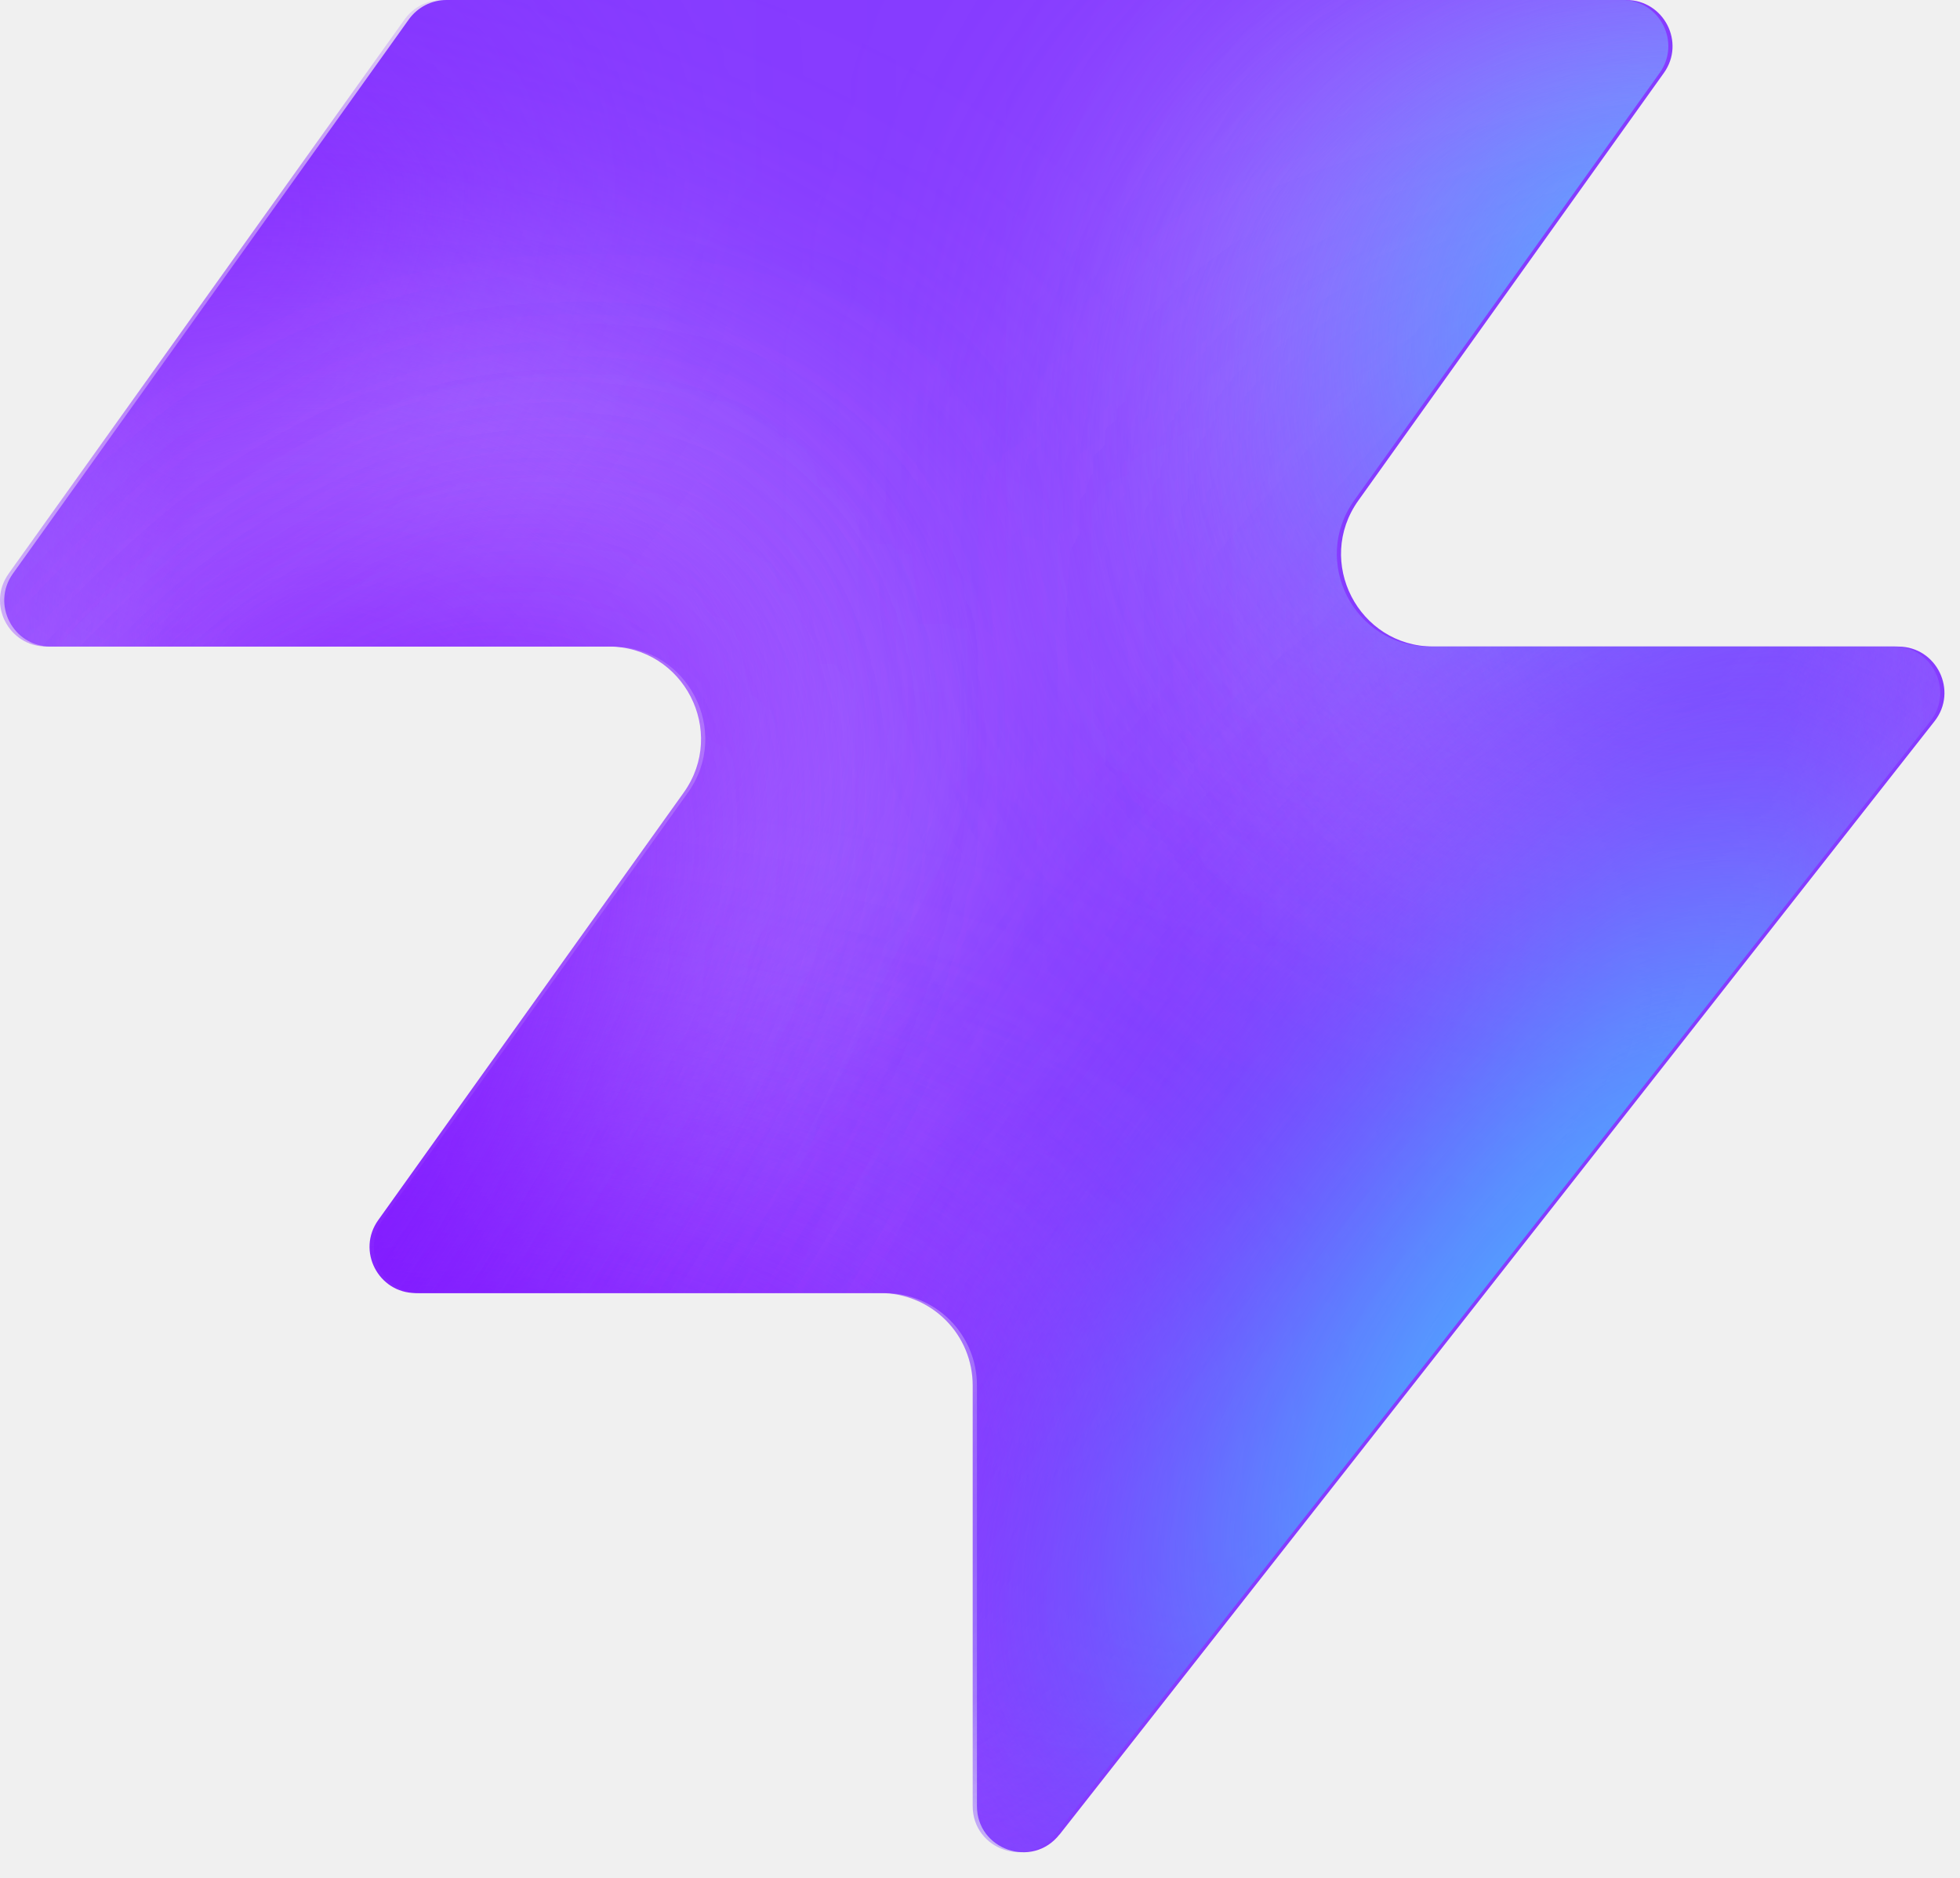
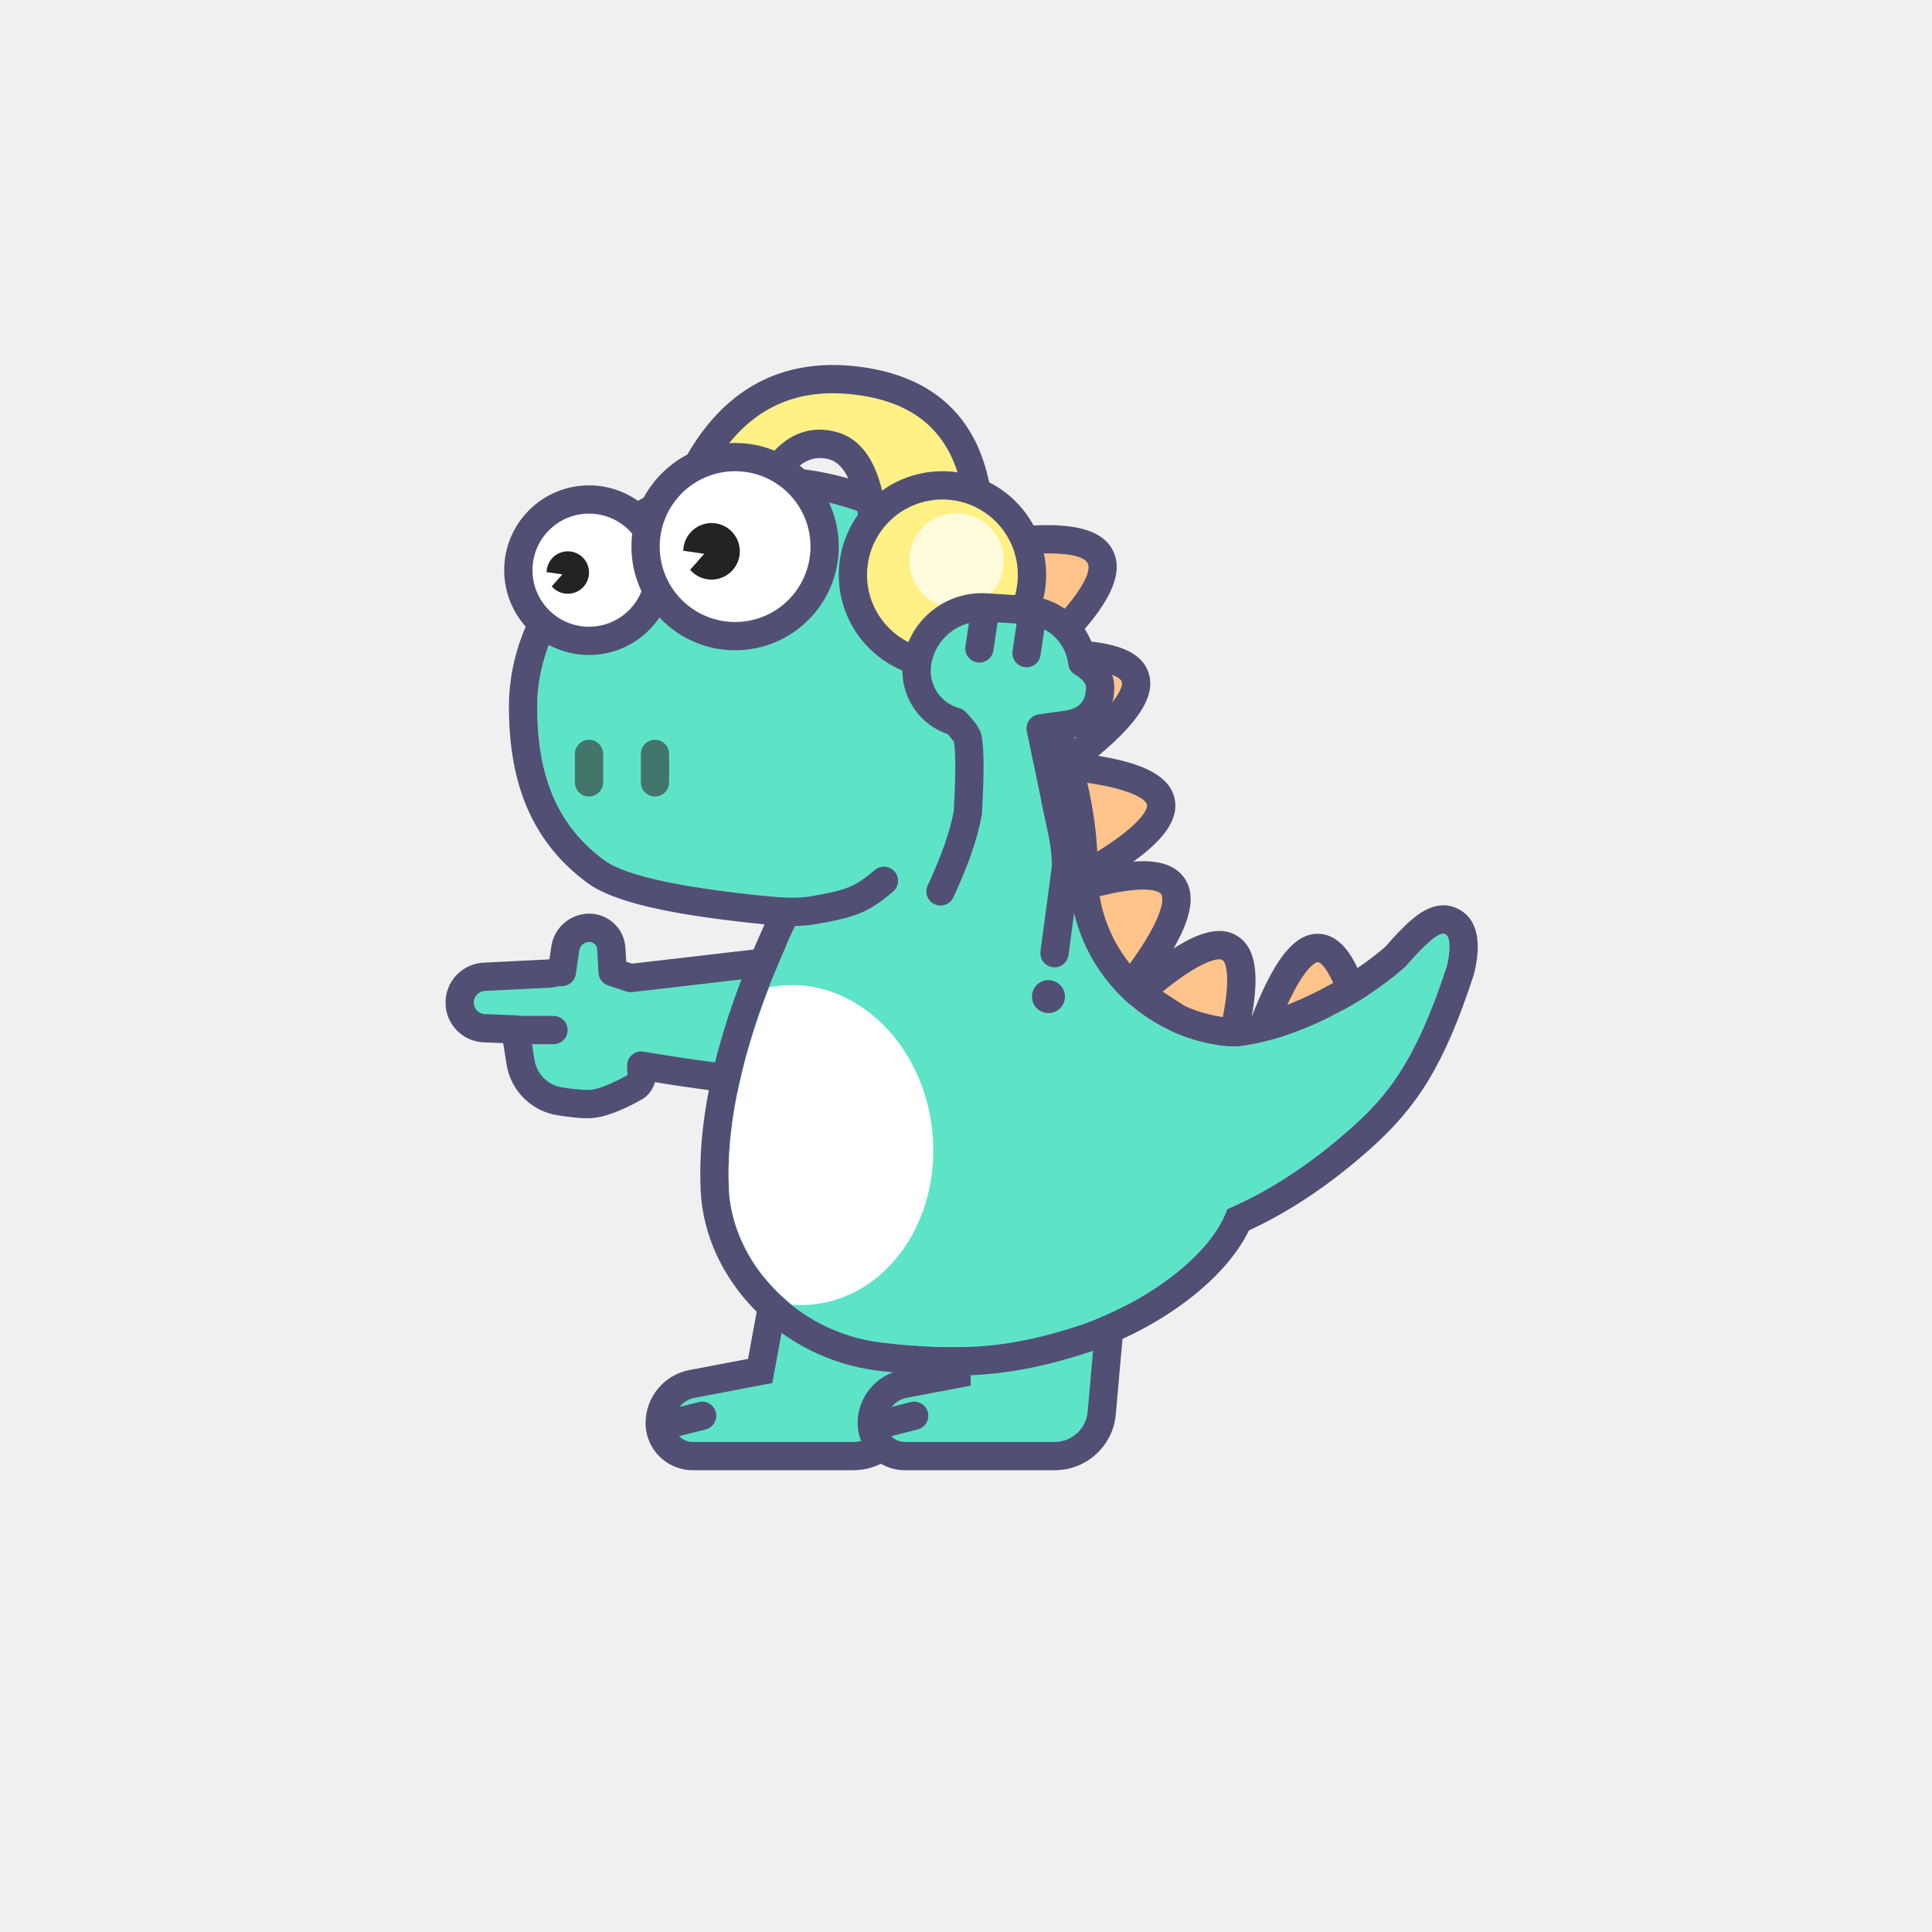
- <svg xmlns="http://www.w3.org/2000/svg" width="48" height="46" fill="none" viewBox="0 0 48 46">
-   <path fill="#863bff" d="M25.946 44.938c-.664.845-2.021.375-2.021-.698V33.937a2.26 2.26 0 0 0-2.262-2.262H10.287c-.92 0-1.456-1.04-.92-1.788l7.48-10.471c1.07-1.497 0-3.578-1.842-3.578H1.237c-.92 0-1.456-1.04-.92-1.788L10.013.474c.214-.297.556-.474.92-.474h28.894c.92 0 1.456 1.04.92 1.788l-7.48 10.471c-1.07 1.498 0 3.579 1.842 3.579h11.377c.943 0 1.473 1.088.89 1.83L25.947 44.94z" style="fill:#863bff;fill:color(display-p3 .525 .23 1);fill-opacity:1" />
-   <mask id="a" width="48" height="46" x="0" y="0" maskUnits="userSpaceOnUse" style="mask-type:alpha">
-     <path fill="#000" d="M25.842 44.938c-.664.844-2.021.375-2.021-.698V33.937a2.26 2.26 0 0 0-2.262-2.262H10.183c-.92 0-1.456-1.04-.92-1.788l7.48-10.471c1.07-1.498 0-3.579-1.842-3.579H1.133c-.92 0-1.456-1.04-.92-1.787L9.91.473c.214-.297.556-.474.92-.474h28.894c.92 0 1.456 1.04.92 1.788l-7.48 10.471c-1.07 1.498 0 3.578 1.842 3.578h11.377c.943 0 1.473 1.088.89 1.832L25.843 44.94z" style="fill:#000;fill-opacity:1" />
-   </mask>
-   <g mask="url(#a)">
-     <g filter="url(#b)">
-       <ellipse cx="5.508" cy="14.704" fill="#ede6ff" rx="5.508" ry="14.704" style="fill:#ede6ff;fill:color(display-p3 .927 .903 1);fill-opacity:1" transform="matrix(.00324 1 1 -.00324 -4.47 31.516)" />
-     </g>
-     <g filter="url(#c)">
-       <ellipse cx="10.399" cy="29.851" fill="#ede6ff" rx="10.399" ry="29.851" style="fill:#ede6ff;fill:color(display-p3 .927 .903 1);fill-opacity:1" transform="matrix(.00324 1 1 -.00324 -39.328 7.883)" />
-     </g>
-     <g filter="url(#d)">
-       <ellipse cx="5.508" cy="30.487" fill="#7e14ff" rx="5.508" ry="30.487" style="fill:#7e14ff;fill:color(display-p3 .492 .077 1);fill-opacity:1" transform="rotate(89.814 -25.913 -14.639)scale(1 -1)" />
-     </g>
-     <g filter="url(#e)">
-       <ellipse cx="5.508" cy="30.599" fill="#7e14ff" rx="5.508" ry="30.599" style="fill:#7e14ff;fill:color(display-p3 .492 .077 1);fill-opacity:1" transform="rotate(89.814 -32.644 -3.334)scale(1 -1)" />
-     </g>
-     <g filter="url(#f)">
-       <ellipse cx="5.508" cy="30.599" fill="#7e14ff" rx="5.508" ry="30.599" style="fill:#7e14ff;fill:color(display-p3 .492 .077 1);fill-opacity:1" transform="matrix(.00324 1 1 -.00324 -34.34 30.47)" />
-     </g>
-     <g filter="url(#g)">
-       <ellipse cx="14.072" cy="22.078" fill="#ede6ff" rx="14.072" ry="22.078" style="fill:#ede6ff;fill:color(display-p3 .927 .903 1);fill-opacity:1" transform="rotate(93.35 24.506 48.493)scale(-1 1)" />
-     </g>
-     <g filter="url(#h)">
-       <ellipse cx="3.47" cy="21.501" fill="#7e14ff" rx="3.47" ry="21.501" style="fill:#7e14ff;fill:color(display-p3 .492 .077 1);fill-opacity:1" transform="rotate(89.009 28.708 47.59)scale(-1 1)" />
-     </g>
-     <g filter="url(#i)">
-       <ellipse cx="3.47" cy="21.501" fill="#7e14ff" rx="3.47" ry="21.501" style="fill:#7e14ff;fill:color(display-p3 .492 .077 1);fill-opacity:1" transform="rotate(89.009 28.708 47.59)scale(-1 1)" />
-     </g>
-     <g filter="url(#j)">
-       <ellipse cx=".387" cy="8.972" fill="#7e14ff" rx="4.407" ry="29.108" style="fill:#7e14ff;fill:color(display-p3 .492 .077 1);fill-opacity:1" transform="rotate(39.51 .387 8.972)" />
-     </g>
-     <g filter="url(#k)">
-       <ellipse cx="47.523" cy="-6.092" fill="#7e14ff" rx="4.407" ry="29.108" style="fill:#7e14ff;fill:color(display-p3 .492 .077 1);fill-opacity:1" transform="rotate(37.892 47.523 -6.092)" />
-     </g>
-     <g filter="url(#l)">
-       <ellipse cx="41.412" cy="6.333" fill="#47bfff" rx="5.971" ry="9.665" style="fill:#47bfff;fill:color(display-p3 .28 .748 1);fill-opacity:1" transform="rotate(37.892 41.412 6.333)" />
-     </g>
-     <g filter="url(#m)">
-       <ellipse cx="-1.879" cy="38.332" fill="#7e14ff" rx="4.407" ry="29.108" style="fill:#7e14ff;fill:color(display-p3 .492 .077 1);fill-opacity:1" transform="rotate(37.892 -1.88 38.332)" />
-     </g>
-     <g filter="url(#n)">
-       <ellipse cx="-1.879" cy="38.332" fill="#7e14ff" rx="4.407" ry="29.108" style="fill:#7e14ff;fill:color(display-p3 .492 .077 1);fill-opacity:1" transform="rotate(37.892 -1.88 38.332)" />
-     </g>
-     <g filter="url(#o)">
-       <ellipse cx="35.651" cy="29.907" fill="#7e14ff" rx="4.407" ry="29.108" style="fill:#7e14ff;fill:color(display-p3 .492 .077 1);fill-opacity:1" transform="rotate(37.892 35.651 29.907)" />
-     </g>
-     <g filter="url(#p)">
-       <ellipse cx="38.418" cy="32.4" fill="#47bfff" rx="5.971" ry="15.297" style="fill:#47bfff;fill:color(display-p3 .28 .748 1);fill-opacity:1" transform="rotate(37.892 38.418 32.4)" />
-     </g>
-   </g>
-   <defs>
-     <filter id="b" width="60.045" height="41.654" x="-19.77" y="16.149" color-interpolation-filters="sRGB" filterUnits="userSpaceOnUse">
-       <feFlood flood-opacity="0" result="BackgroundImageFix" />
-       <feBlend in="SourceGraphic" in2="BackgroundImageFix" result="shape" />
-       <feGaussianBlur result="effect1_foregroundBlur_2002_17158" stdDeviation="7.659" />
-     </filter>
-     <filter id="c" width="90.34" height="51.437" x="-54.613" y="-7.533" color-interpolation-filters="sRGB" filterUnits="userSpaceOnUse">
-       <feFlood flood-opacity="0" result="BackgroundImageFix" />
-       <feBlend in="SourceGraphic" in2="BackgroundImageFix" result="shape" />
-       <feGaussianBlur result="effect1_foregroundBlur_2002_17158" stdDeviation="7.659" />
-     </filter>
-     <filter id="d" width="79.355" height="29.4" x="-49.64" y="2.03" color-interpolation-filters="sRGB" filterUnits="userSpaceOnUse">
-       <feFlood flood-opacity="0" result="BackgroundImageFix" />
-       <feBlend in="SourceGraphic" in2="BackgroundImageFix" result="shape" />
-       <feGaussianBlur result="effect1_foregroundBlur_2002_17158" stdDeviation="4.596" />
-     </filter>
-     <filter id="e" width="79.579" height="29.4" x="-45.045" y="20.029" color-interpolation-filters="sRGB" filterUnits="userSpaceOnUse">
-       <feFlood flood-opacity="0" result="BackgroundImageFix" />
-       <feBlend in="SourceGraphic" in2="BackgroundImageFix" result="shape" />
-       <feGaussianBlur result="effect1_foregroundBlur_2002_17158" stdDeviation="4.596" />
-     </filter>
-     <filter id="f" width="79.579" height="29.4" x="-43.513" y="21.178" color-interpolation-filters="sRGB" filterUnits="userSpaceOnUse">
-       <feFlood flood-opacity="0" result="BackgroundImageFix" />
-       <feBlend in="SourceGraphic" in2="BackgroundImageFix" result="shape" />
-       <feGaussianBlur result="effect1_foregroundBlur_2002_17158" stdDeviation="4.596" />
-     </filter>
-     <filter id="g" width="74.749" height="58.852" x="15.756" y="-17.901" color-interpolation-filters="sRGB" filterUnits="userSpaceOnUse">
-       <feFlood flood-opacity="0" result="BackgroundImageFix" />
-       <feBlend in="SourceGraphic" in2="BackgroundImageFix" result="shape" />
-       <feGaussianBlur result="effect1_foregroundBlur_2002_17158" stdDeviation="7.659" />
-     </filter>
-     <filter id="h" width="61.377" height="25.362" x="23.548" y="2.284" color-interpolation-filters="sRGB" filterUnits="userSpaceOnUse">
-       <feFlood flood-opacity="0" result="BackgroundImageFix" />
-       <feBlend in="SourceGraphic" in2="BackgroundImageFix" result="shape" />
-       <feGaussianBlur result="effect1_foregroundBlur_2002_17158" stdDeviation="4.596" />
-     </filter>
-     <filter id="i" width="61.377" height="25.362" x="23.548" y="2.284" color-interpolation-filters="sRGB" filterUnits="userSpaceOnUse">
-       <feFlood flood-opacity="0" result="BackgroundImageFix" />
-       <feBlend in="SourceGraphic" in2="BackgroundImageFix" result="shape" />
-       <feGaussianBlur result="effect1_foregroundBlur_2002_17158" stdDeviation="4.596" />
-     </filter>
-     <filter id="j" width="56.045" height="63.649" x="-27.636" y="-22.853" color-interpolation-filters="sRGB" filterUnits="userSpaceOnUse">
-       <feFlood flood-opacity="0" result="BackgroundImageFix" />
-       <feBlend in="SourceGraphic" in2="BackgroundImageFix" result="shape" />
-       <feGaussianBlur result="effect1_foregroundBlur_2002_17158" stdDeviation="4.596" />
-     </filter>
-     <filter id="k" width="54.814" height="64.646" x="20.116" y="-38.415" color-interpolation-filters="sRGB" filterUnits="userSpaceOnUse">
-       <feFlood flood-opacity="0" result="BackgroundImageFix" />
-       <feBlend in="SourceGraphic" in2="BackgroundImageFix" result="shape" />
-       <feGaussianBlur result="effect1_foregroundBlur_2002_17158" stdDeviation="4.596" />
-     </filter>
-     <filter id="l" width="33.541" height="35.313" x="24.641" y="-11.323" color-interpolation-filters="sRGB" filterUnits="userSpaceOnUse">
-       <feFlood flood-opacity="0" result="BackgroundImageFix" />
-       <feBlend in="SourceGraphic" in2="BackgroundImageFix" result="shape" />
-       <feGaussianBlur result="effect1_foregroundBlur_2002_17158" stdDeviation="4.596" />
-     </filter>
-     <filter id="m" width="54.814" height="64.646" x="-29.286" y="6.009" color-interpolation-filters="sRGB" filterUnits="userSpaceOnUse">
-       <feFlood flood-opacity="0" result="BackgroundImageFix" />
-       <feBlend in="SourceGraphic" in2="BackgroundImageFix" result="shape" />
-       <feGaussianBlur result="effect1_foregroundBlur_2002_17158" stdDeviation="4.596" />
-     </filter>
-     <filter id="n" width="54.814" height="64.646" x="-29.286" y="6.009" color-interpolation-filters="sRGB" filterUnits="userSpaceOnUse">
-       <feFlood flood-opacity="0" result="BackgroundImageFix" />
-       <feBlend in="SourceGraphic" in2="BackgroundImageFix" result="shape" />
-       <feGaussianBlur result="effect1_foregroundBlur_2002_17158" stdDeviation="4.596" />
-     </filter>
-     <filter id="o" width="54.814" height="64.646" x="8.244" y="-2.416" color-interpolation-filters="sRGB" filterUnits="userSpaceOnUse">
-       <feFlood flood-opacity="0" result="BackgroundImageFix" />
-       <feBlend in="SourceGraphic" in2="BackgroundImageFix" result="shape" />
-       <feGaussianBlur result="effect1_foregroundBlur_2002_17158" stdDeviation="4.596" />
-     </filter>
-     <filter id="p" width="39.409" height="43.623" x="18.713" y="10.588" color-interpolation-filters="sRGB" filterUnits="userSpaceOnUse">
-       <feFlood flood-opacity="0" result="BackgroundImageFix" />
-       <feBlend in="SourceGraphic" in2="BackgroundImageFix" result="shape" />
-       <feGaussianBlur result="effect1_foregroundBlur_2002_17158" stdDeviation="4.596" />
-     </filter>
-   </defs>
+ <svg xmlns="http://www.w3.org/2000/svg" width="800px" height="800px" viewBox="0 0 1024 1024" class="icon" version="1.1">
+   <path d="M419.847 691.537c-21.247-16.839-32.496-40.218-33.495-61.035-1.479-30.822 5.642-66.562 21.362-107.223a62.184 62.184 0 0 1 5.5-0.824c39.784-4.183 76.008 30.238 80.911 76.88 4.9 46.642-23.375 87.842-63.156 92.023a62.579 62.579 0 0 1-11.122 0.18z" fill="#FFFFFF" />
+   <path d="M427.09 771.746h25.328a24.976 24.976 0 0 0 23.297-15.972l35.615-92.148c0.505-1.301 0.897-2.647 1.176-4.016 2.755-13.514-5.969-26.704-19.486-29.459l-44.819-9.139-0.472-0.09c-13.567-2.493-26.587 6.484-29.079 20.048l-15.745 85.666-36.075 6.871A21.129 21.129 0 0 0 349.659 754.263a17.483 17.483 0 0 0 17.483 17.483h59.949z" fill="#5DE4C7" />
+   <path d="M396.463 720.239l14.818-80.619c3.242-17.638 20.165-29.306 37.803-26.065l0.614 0.117 44.821 9.136c17.57 3.582 28.912 20.727 25.333 38.298a33.01 33.01 0 0 1-1.529 5.222l-35.62 92.15A32.476 32.476 0 0 1 452.418 779.239H367.141c-13.794 0-24.976-11.184-24.976-24.976 0-13.742 9.765-25.545 23.265-28.115l31.032-5.909zM452.418 764.254a17.478 17.478 0 0 0 16.307-11.182l35.618-92.148a17.483 17.483 0 0 0-12.815-23.435l-44.821-9.131c-9.828-1.811-18.939 4.473-20.687 13.969l-16.671 90.711-41.112 7.83A13.637 13.637 0 0 0 357.151 754.263a9.99 9.99 0 0 0 9.99 9.99h85.277z" fill="#524F75" />
+   <path d="M358.65 761.526l15.33-3.874a7.493 7.493 0 0 0-3.674-14.531l-15.33 3.876a7.493 7.493 0 1 0 3.674 14.528z" fill="#524F75" />
+   <path d="M536.976 771.746h22.088a24.976 24.976 0 0 0 24.878-22.78l5.255-59.547a25.006 25.006 0 0 0-1.464-10.877c-4.795-12.932-19.166-19.528-32.099-14.736l-32.338 11.988a24.973 24.973 0 0 0-16.292 23.417v29.004l-27.783 5.292A21.129 21.129 0 0 0 462.049 754.263a17.483 17.483 0 0 0 17.483 17.483h57.444z" fill="#5DE4C7" />
+   <path d="M499.512 722.017v-22.805c0-13.579 8.449-25.725 21.179-30.443l32.336-11.988c16.814-6.234 35.498 2.343 41.729 19.159 1.676 4.516 2.325 9.343 1.903 14.139l-5.255 59.547A32.468 32.468 0 0 1 559.064 779.239H479.532c-13.794 0-24.976-11.184-24.976-24.976 0-13.742 9.765-25.545 23.265-28.115l21.691-4.131zM559.064 764.254a17.483 17.483 0 0 0 17.415-15.947l5.252-59.547a17.483 17.483 0 0 0-23.492-17.93l-32.333 11.988a17.483 17.483 0 0 0-11.409 16.394v35.206l-33.872 6.451A13.637 13.637 0 0 0 469.541 754.263a9.99 9.99 0 0 0 9.99 9.99h79.532z" fill="#524F75" />
+   <path d="M471.04 761.526l15.33-3.874a7.493 7.493 0 0 0-3.674-14.531l-15.33 3.876a7.493 7.493 0 1 0 3.674 14.528z" fill="#524F75" />
+   <path d="M273.123 545.627l2.777 17.376a24.978 24.978 0 0 0 20.755 20.725c7.325 1.161 12.8 1.631 16.429 1.411 5.435-0.33 13.14-3.242 23.112-8.736a7.485 7.485 0 0 0 3.869-6.888l-0.207-4.743c19.106 3.254 36.152 5.692 51.138 7.318 17.378 1.888 45.238 9.471 83.583 22.75a7.493 7.493 0 0 0 9.945-7.078v-78.421a7.493 7.493 0 0 0-8.357-7.443l-141.941 16.489-9.511-3.184-0.719-12.418a11.719 11.719 0 0 0-11.699-11.039 12.802 12.802 0 0 0-12.668 10.939l-1.843 12.515c-2.153 0-4.241 0.27-6.236 0.779l-34.891 1.736a13.719 13.719 0 0 0-13.037 13.699 13.577 13.577 0 0 0 13.042 13.567l16.459 0.647z" fill="#5DE4C7" />
+   <path d="M256.372 552.468a21.069 21.069 0 0 1-20.24-21.054 21.212 21.212 0 0 1 20.158-21.184l34.192-1.701c0.247-0.055 0.492-0.11 0.739-0.16l0.997-6.778a20.298 20.298 0 0 1 20.08-17.341 19.211 19.211 0 0 1 19.179 18.097l0.427 7.355 3.119 1.044 140.283-16.294a14.985 14.985 0 0 1 16.714 14.885v78.421a14.985 14.985 0 0 1-19.891 14.159c-37.848-13.11-65.266-20.572-81.94-22.383-12.882-1.396-27.246-3.384-43.093-5.967a14.978 14.978 0 0 1-7.283 9.396c-10.864 5.984-19.473 9.238-26.277 9.653-4.288 0.26-10.238-0.255-18.055-1.494a32.468 32.468 0 0 1-26.981-26.941l-1.808-11.311-10.32-0.402z m76.003 12.628a7.493 7.493 0 0 1 8.741-7.712c18.964 3.232 35.862 5.649 50.688 7.255 18.082 1.963 46.387 9.668 85.229 23.122v-78.421l-141.941 16.486a7.433 7.433 0 0 1-3.242-0.34l-9.511-3.179a7.495 7.495 0 0 1-5.103-6.673l-0.722-12.418a4.226 4.226 0 0 0-4.218-3.981c-2.635 0-4.87 1.931-5.255 4.538l-1.841 12.52a7.49 7.49 0 0 1-7.413 6.399c-1.499 0-2.967 0.185-4.386 0.547-0.485 0.125-0.979 0.2-1.479 0.225l-34.893 1.733a6.224 6.224 0 0 0-5.917 6.216 6.082 6.082 0 0 0 5.844 6.079l16.459 0.649a7.49 7.49 0 0 1 7.106 6.301l2.777 17.376a17.488 17.488 0 0 0 14.528 14.508c6.831 1.084 11.836 1.511 14.803 1.331 4.071-0.245 10.869-2.815 19.948-7.817l-0.205-4.745z" fill="#524F75" />
+   <path d="M273.296 553.45h19.985a7.493 7.493 0 1 0 0-14.985h-19.985a7.493 7.493 0 0 0 0 14.985z" fill="#524F75" />
+   <path d="M582.816 294.512c5.452 10.7-7.53 31.142-38.939 61.328l-32.491-63.773c42.171-9.069 65.981-8.254 71.43 2.445z" fill="#FFC48B" />
+   <path d="M576.542 298.641c-2.632-5.642-20.832-7.37-53.555-2.333l21.761 46.664c24.344-22.915 34.481-38.565 31.794-44.332z m13.579-6.331c7.2 15.44-7.692 37.179-42.843 68.678a7.493 7.493 0 0 1-11.791-2.413l-30.248-64.867a7.493 7.493 0 0 1 5.472-10.542c46.127-8.249 72.14-6.449 79.41 9.144z" fill="#524F75" />
+   <path d="M600.181 355.7c4.775 9.79-7.323 28.13-36.292 55.016l-28.462-58.366c38.393-7.558 59.979-6.441 64.754 3.349z" fill="#FFC48B" />
+   <path d="M562.653 396.92c11.381-8.689 19.811-16.267 25.248-22.653 5.577-6.554 7.33-10.979 6.644-12.975-0.662-1.916-4.601-4.141-12.84-5.59-8.155-1.431-19.399-1.836-33.65-1.176l14.598 42.394z m46.06-40.508c5.185 15.055-10.442 33.407-45.421 58.695a7.493 7.493 0 0 1-11.474-3.634l-21.142-61.398a7.493 7.493 0 0 1 6.541-9.913c42.751-3.092 66.258 1.034 71.495 16.249z" fill="#524F75" />
+   <path d="M614.118 421.291c3.547 10.302-10.697 27.029-42.726 50.183l-21.142-61.398c39.029-2.825 60.321 0.914 63.868 11.214z" fill="#FFC48B" />
+   <path d="M599.547 438.427c6.436-5.712 8.786-9.85 8.384-11.923-0.387-1.988-3.981-4.74-11.936-7.32-7.872-2.553-18.951-4.518-33.158-5.849l8.557 44.015c12.475-7.021 21.879-13.352 28.153-18.922z m23.092-14.783c3.04 15.63-14.99 31.632-53.146 51.804a7.495 7.495 0 0 1-10.859-5.195l-12.39-63.743a7.493 7.493 0 0 1 7.857-8.904c42.763 2.885 65.469 10.242 68.538 26.037z" fill="#524F75" />
+   <path d="M622.177 470.491c5.54 8.864-3.067 26.889-25.812 54.07l-33.015-52.831c33.68-9.691 53.288-10.103 58.828-1.239z" fill="#FFC48B" />
+   <path d="M613.204 487.012c3.07-7.048 3.404-11.344 2.25-13.055-1.104-1.638-5.008-2.8-12.438-2.385-7.166 0.402-16.606 2.285-28.242 5.664l23.325 34.579c7.161-9.828 12.198-18.122 15.105-24.803z m14.673-21.432c8.557 12.68-0.317 33.068-24.209 63.735a7.495 7.495 0 0 1-12.123-0.415l-34.838-51.65a7.493 7.493 0 0 1 3.894-11.314c36.664-11.951 58.63-13.18 67.277-0.357z" fill="#524F75" />
+   <path d="M651.309 502.15c8.207 4.93 8.679 23.22 1.416 54.866l-48.912-29.391c23.46-21.916 39.289-30.408 47.496-25.475z" fill="#FFC48B" />
+   <path d="M650.42 520.112c0.057-6.848-1.126-10.395-2.488-11.281-1.291-0.837-4.783-0.445-10.722 2.48-5.697 2.805-12.72 7.563-20.992 14.261l30.56 19.846c2.373-10.405 3.582-18.864 3.641-25.305z m5.672-23.847c12.093 7.852 11.908 28.41 2.662 63.093a7.493 7.493 0 0 1-11.321 4.353l-47.858-31.077a7.49 7.49 0 0 1-0.839-11.933c26.861-23.395 45.123-32.381 57.356-24.436z" fill="#524F75" />
+   <path d="M699.946 502.512c8.861 1.089 16.199 16.489 22.018 46.205l-52.821-6.486c11.674-27.568 21.939-40.808 30.802-39.719z" fill="#FFC48B" />
+   <path d="M705.121 517.857c-2.877-5.53-5.285-7.815-6.584-7.93-0.37-0.032-0.967 0.152-1.951 0.827-1.541 1.056-3.357 2.952-5.34 5.699-3.357 4.658-6.946 11.404-10.715 20.198l32.441 2.84c-2.535-9.241-5.167-16.469-7.852-21.634z m-5.277-22.86c13.722 1.201 22.638 18.345 30.268 51.178a7.495 7.495 0 0 1-7.955 9.161l-53.018-4.638a7.493 7.493 0 0 1-6.344-10.143c11.963-31.244 23.16-46.772 37.049-45.558z" fill="#524F75" />
+   <path d="M356.822 272.884c29.793-12.213 63.97-15.185 103.207 0s84.415 80.037 99.88 138.272c4.735 17.833 7.036 34.589 6.901 50.271-0.42 48.003 35.895 88.374 83.673 93.017 17.313 1.683 62.736-13.864 94.443-42.104 11.174-12.907 18.187-18.667 21.047-17.276 4.286 2.085 1.301 15.737 0.797 17.276-16.599 50.805-31.687 68.74-50.843 85.744s-41.112 32.418-65.444 42.771c-9.765 27.533-49.1 52.406-80.342 62.344s-57.771 14.019-103.387 8.354-78.588-43.163-80.404-81.048c-1.933-40.308 10.38-88.239 36.941-143.795a7.488 7.488 0 0 0-6.089-10.695c-52.993-4.765-85.342-11.481-97.043-20.15C293.798 436.329 284.722 408.813 284.722 374.437c0-49.299 42.306-89.343 72.1-101.553z" fill="#5DE4C7" />
+   <path d="M356.822 272.884C327.028 285.094 284.722 325.137 284.722 374.437c0 34.376 9.076 61.892 35.438 81.425 11.701 8.669 44.049 15.387 97.043 20.15a7.493 7.493 0 0 1 6.089 10.695c-26.562 55.556-38.875 103.489-36.941 143.795 1.818 37.886 34.791 75.384 80.404 81.048s72.145 1.583 103.387-8.354 70.576-34.811 80.342-62.344c24.331-10.352 46.285-25.767 65.444-42.771s34.247-34.938 50.843-85.744c0.502-1.538 3.487-15.19-0.797-17.276-2.86-1.391-9.873 4.368-21.047 17.276-31.707 28.242-77.132 43.787-94.443 42.104-47.778-4.643-84.093-45.014-83.673-93.017 0.137-15.682-2.165-32.438-6.901-50.271-15.465-58.233-60.643-123.085-99.88-138.27s-73.413-12.213-103.207 0z m392.239 213.874c2.71-2.225 5.26-3.921 7.925-5.1 4.878-2.158 10.145-2.695 15.545-0.067 6.084 2.96 8.994 8.075 10.148 13.936 0.589 2.987 0.674 6.087 0.44 9.438-0.307 4.316-1.259 9.451-2.103 12.028-15.455 47.314-29.711 69.732-55.141 92.3-20.395 18.097-41.674 32.616-63.918 42.866-13.567 27.903-50.171 53.52-87.272 65.319-36.759 11.694-65.504 14.443-109.775 8.944-51.113-6.349-91.278-48.343-93.526-95.202-1.951-40.665 9.436-87.707 33.864-141.287-49.686-4.958-80.147-11.761-94.008-22.031-29.022-21.502-41.502-52.044-41.502-93.464 0-26.544 10.395-52.059 28.207-74.103 15.073-18.654 34.871-33.807 53.193-41.317 36.16-14.823 74.163-15.645 114.301-0.11 43.602 16.876 92.035 84.697 108.956 148.403 5.068 19.081 7.548 37.164 7.4 54.25-0.352 40.236 30.091 74.075 70.139 77.971 15.66 1.521 56.765-15.35 82.332-37.763 5.797-6.656 10.662-11.619 14.796-15.01z" fill="#524F75" />
+   <path d="M312.195 392.117a7.493 7.493 0 0 1 7.493 7.493v14.985a7.493 7.493 0 1 1-14.985 0v-14.985a7.493 7.493 0 0 1 7.493-7.493zM347.161 392.117a7.493 7.493 0 0 1 7.493 7.493v14.985a7.493 7.493 0 1 1-14.985 0v-14.985a7.493 7.493 0 0 1 7.493-7.493z" fill="#44756A" />
+   <path d="M405.069 489.952c10.912 1.139 19.841 1.139 26.891-0.065 21.561-3.689 28.31-6.211 41.365-17.313a7.493 7.493 0 1 0-9.708-11.416c-10.62 9.031-15.035 10.68-34.187 13.956-5.51 0.942-13.145 0.942-22.808-0.067a7.493 7.493 0 1 0-1.553 14.905z" fill="#524F75" />
+   <path d="M419.847 691.537c-21.247-16.839-32.498-40.218-33.497-61.035-1.476-30.822 5.642-66.562 21.362-107.22a62.184 62.184 0 0 1 5.5-0.824c39.784-4.183 76.008 30.238 80.911 76.88 4.9 46.642-23.375 87.842-63.156 92.023-3.746 0.392-7.46 0.445-11.119 0.177z" fill="#FFFFFF" />
+   <path d="M404.69 261.145L364.025 257.973C383.775 213.926 415.264 195.392 458.485 202.37 501.708 209.346 521.92 239.294 519.121 292.215H463.515c-0.574-33.819-8.117-52.534-22.633-56.148-14.516-3.611-26.579 4.745-36.192 25.078z" fill="#FFF185" />
+   <path d="M442.69 228.797c17.645 4.391 26.444 23.52 28.073 55.925H511.875C512.45 239.936 494.517 215.774 457.291 209.765 420.822 203.881 394.02 217.395 375.626 251.362l24.641 1.923c10.759-19.953 25.145-28.789 42.424-24.489zM352.833 264.614l4.353-9.708C378.283 207.867 412.989 187.437 459.679 194.972 506.98 202.607 529.59 236.112 526.601 292.612L526.224 299.707H456.147l-0.125-7.365c-0.522-30.76-6.863-46.492-16.951-49.005-10.46-2.602-19.359 3.562-27.606 21.009l-2.208 4.67L352.833 264.614z" fill="#524F75" />
+   <path d="M499.512 304.702m-47.454 0a47.454 47.454 0 1 0 94.907 0 47.454 47.454 0 1 0-94.907 0Z" fill="#FFF185" />
+   <path d="M499.512 359.649c-30.345 0-54.946-24.601-54.946-54.946s24.601-54.946 54.946-54.946 54.946 24.601 54.946 54.946-24.601 54.946-54.946 54.946z m0-14.985c22.068 0 39.961-17.893 39.961-39.961s-17.893-39.961-39.961-39.961-39.961 17.893-39.961 39.961 17.893 39.961 39.961 39.961z" fill="#524F75" />
+   <path d="M507.005 297.21m-24.976 0a24.976 24.976 0 1 0 49.951 0 24.976 24.976 0 1 0-49.951 0Z" fill="#FFFBDC" />
+   <path d="M312.195 302.205m-37.463 0a37.463 37.463 0 1 0 74.927 0 37.463 37.463 0 1 0-74.927 0Z" fill="#FFFFFF" />
+   <path d="M312.195 347.161C287.367 347.161 267.239 327.033 267.239 302.205S287.367 257.249 312.195 257.249s44.956 20.128 44.956 44.956-20.128 44.956-44.956 44.956z m0-14.985c16.551 0 29.971-13.419 29.971-29.971S328.746 272.234 312.195 272.234 282.224 285.654 282.224 302.205s13.419 29.971 29.971 29.971z" fill="#524F75" />
+   <path d="M292.447 310.799A11.239 11.239 0 1 0 289.717 303.226l8.332 1.211-5.602 6.361z" fill="#232323" />
+   <path d="M498.458 472.544c7.663-16.416 12.495-30.343 14.498-41.782 1.154-19.381 1.154-32.446 0-39.194-0.307-1.791-2.498-4.81-6.571-9.059-13.622-3.711-22.528-17.178-20.235-31.432C488.987 333.432 504.762 320.827 522.6 321.951l21.511 1.356c15.465 0.977 27.733 12.88 29.559 27.85 4.77 2.77 9.588 7.443 9.448 13.389-0.305 13.002-8.569 18.27-18.115 19.616l-13.444 1.893 7.358 35.273c1.941 11.853 6.087 23.487 6.087 38.123l-6.087 45.655" fill="#5DE4C7" />
+   <path d="M552.273 426.651c0.28 1.414 0.589 2.882 0.977 4.628 0.147 0.674 0.3 1.359 0.507 2.28l0.507 2.265c2.283 10.23 3.204 16.132 3.247 23.14l-6.017 45.153a7.493 7.493 0 1 0 14.853 1.978l6.084-45.655c0.045-0.327 0.067-0.659 0.067-0.989 0-8.592-1.049-15.43-3.609-26.891l-0.51-2.278-0.495-2.225a184.817 184.817 0 0 1-0.909-4.318 124.426 124.426 0 0 1-0.662-3.621l-5.779-27.758 5.517-0.777c14.513-2.043 24.196-11.179 24.561-26.859 0.172-7.388-3.881-13.547-10.108-18.055A39.302 39.302 0 0 0 544.586 315.832l-21.511-1.356C501.383 313.104 482.202 328.432 478.752 349.888c-2.762 17.196 7.358 33.68 23.527 39.197 1.176 1.286 2.093 2.385 2.74 3.277 0.285 0.392 0.495 0.714 0.629 0.949 0.942 6.134 0.922 18.474-0.145 36.574-1.921 10.635-6.521 23.829-13.834 39.491a7.493 7.493 0 0 0 13.577 6.341c7.92-16.963 12.96-31.487 15.09-43.657 0.05-0.28 0.082-0.562 0.1-0.847 1.189-19.941 1.189-33.41-0.095-40.903-0.654-3.826-3.404-7.62-8.547-12.982a7.5 7.5 0 0 0-3.437-2.043c-10.038-2.735-16.474-12.653-14.808-23.015a27.208 27.208 0 0 1 28.577-22.838l21.511 1.356a24.311 24.311 0 0 1 22.595 21.279 7.485 7.485 0 0 0 3.674 5.572c3.696 2.145 5.767 4.768 5.722 6.733-0.18 7.74-3.941 11.284-11.671 12.373l-13.442 1.893a7.493 7.493 0 0 0-6.291 8.949l7.325 35.118c0.21 1.261 0.45 2.562 0.722 3.944z" fill="#524F75" />
+   <path d="M555.707 528.234m-8.741 0a8.741 8.741 0 1 0 17.483 0 8.741 8.741 0 1 0-17.483 0Z" fill="#524F75" />
+   <path d="M514.058 326.683l-2.34 15.765a7.493 7.493 0 1 0 14.821 2.2l2.343-15.765a7.493 7.493 0 0 0-14.823-2.2zM539.034 329.181l-2.34 15.765a7.493 7.493 0 1 0 14.821 2.2l2.343-15.765a7.493 7.493 0 0 0-14.823-2.2z" fill="#524F75" />
+   <path d="M389.62 289.717m-47.454 0a47.454 47.454 0 1 0 94.907 0 47.454 47.454 0 1 0-94.907 0Z" fill="#FFFFFF" />
+   <path d="M389.62 344.663C359.274 344.663 334.673 320.062 334.673 289.717S359.274 234.771 389.62 234.771s54.946 24.601 54.946 54.946-24.601 54.946-54.946 54.946z m0-14.985c22.068 0 39.961-17.893 39.961-39.961S411.688 249.756 389.62 249.756 349.659 267.649 349.659 289.717s17.893 39.961 39.961 39.961z" fill="#524F75" />
+   <path d="M365.788 302.008A14.985 14.985 0 1 0 362.146 291.91l11.109 1.616-7.468 8.482z" fill="#232323" />
</svg>
